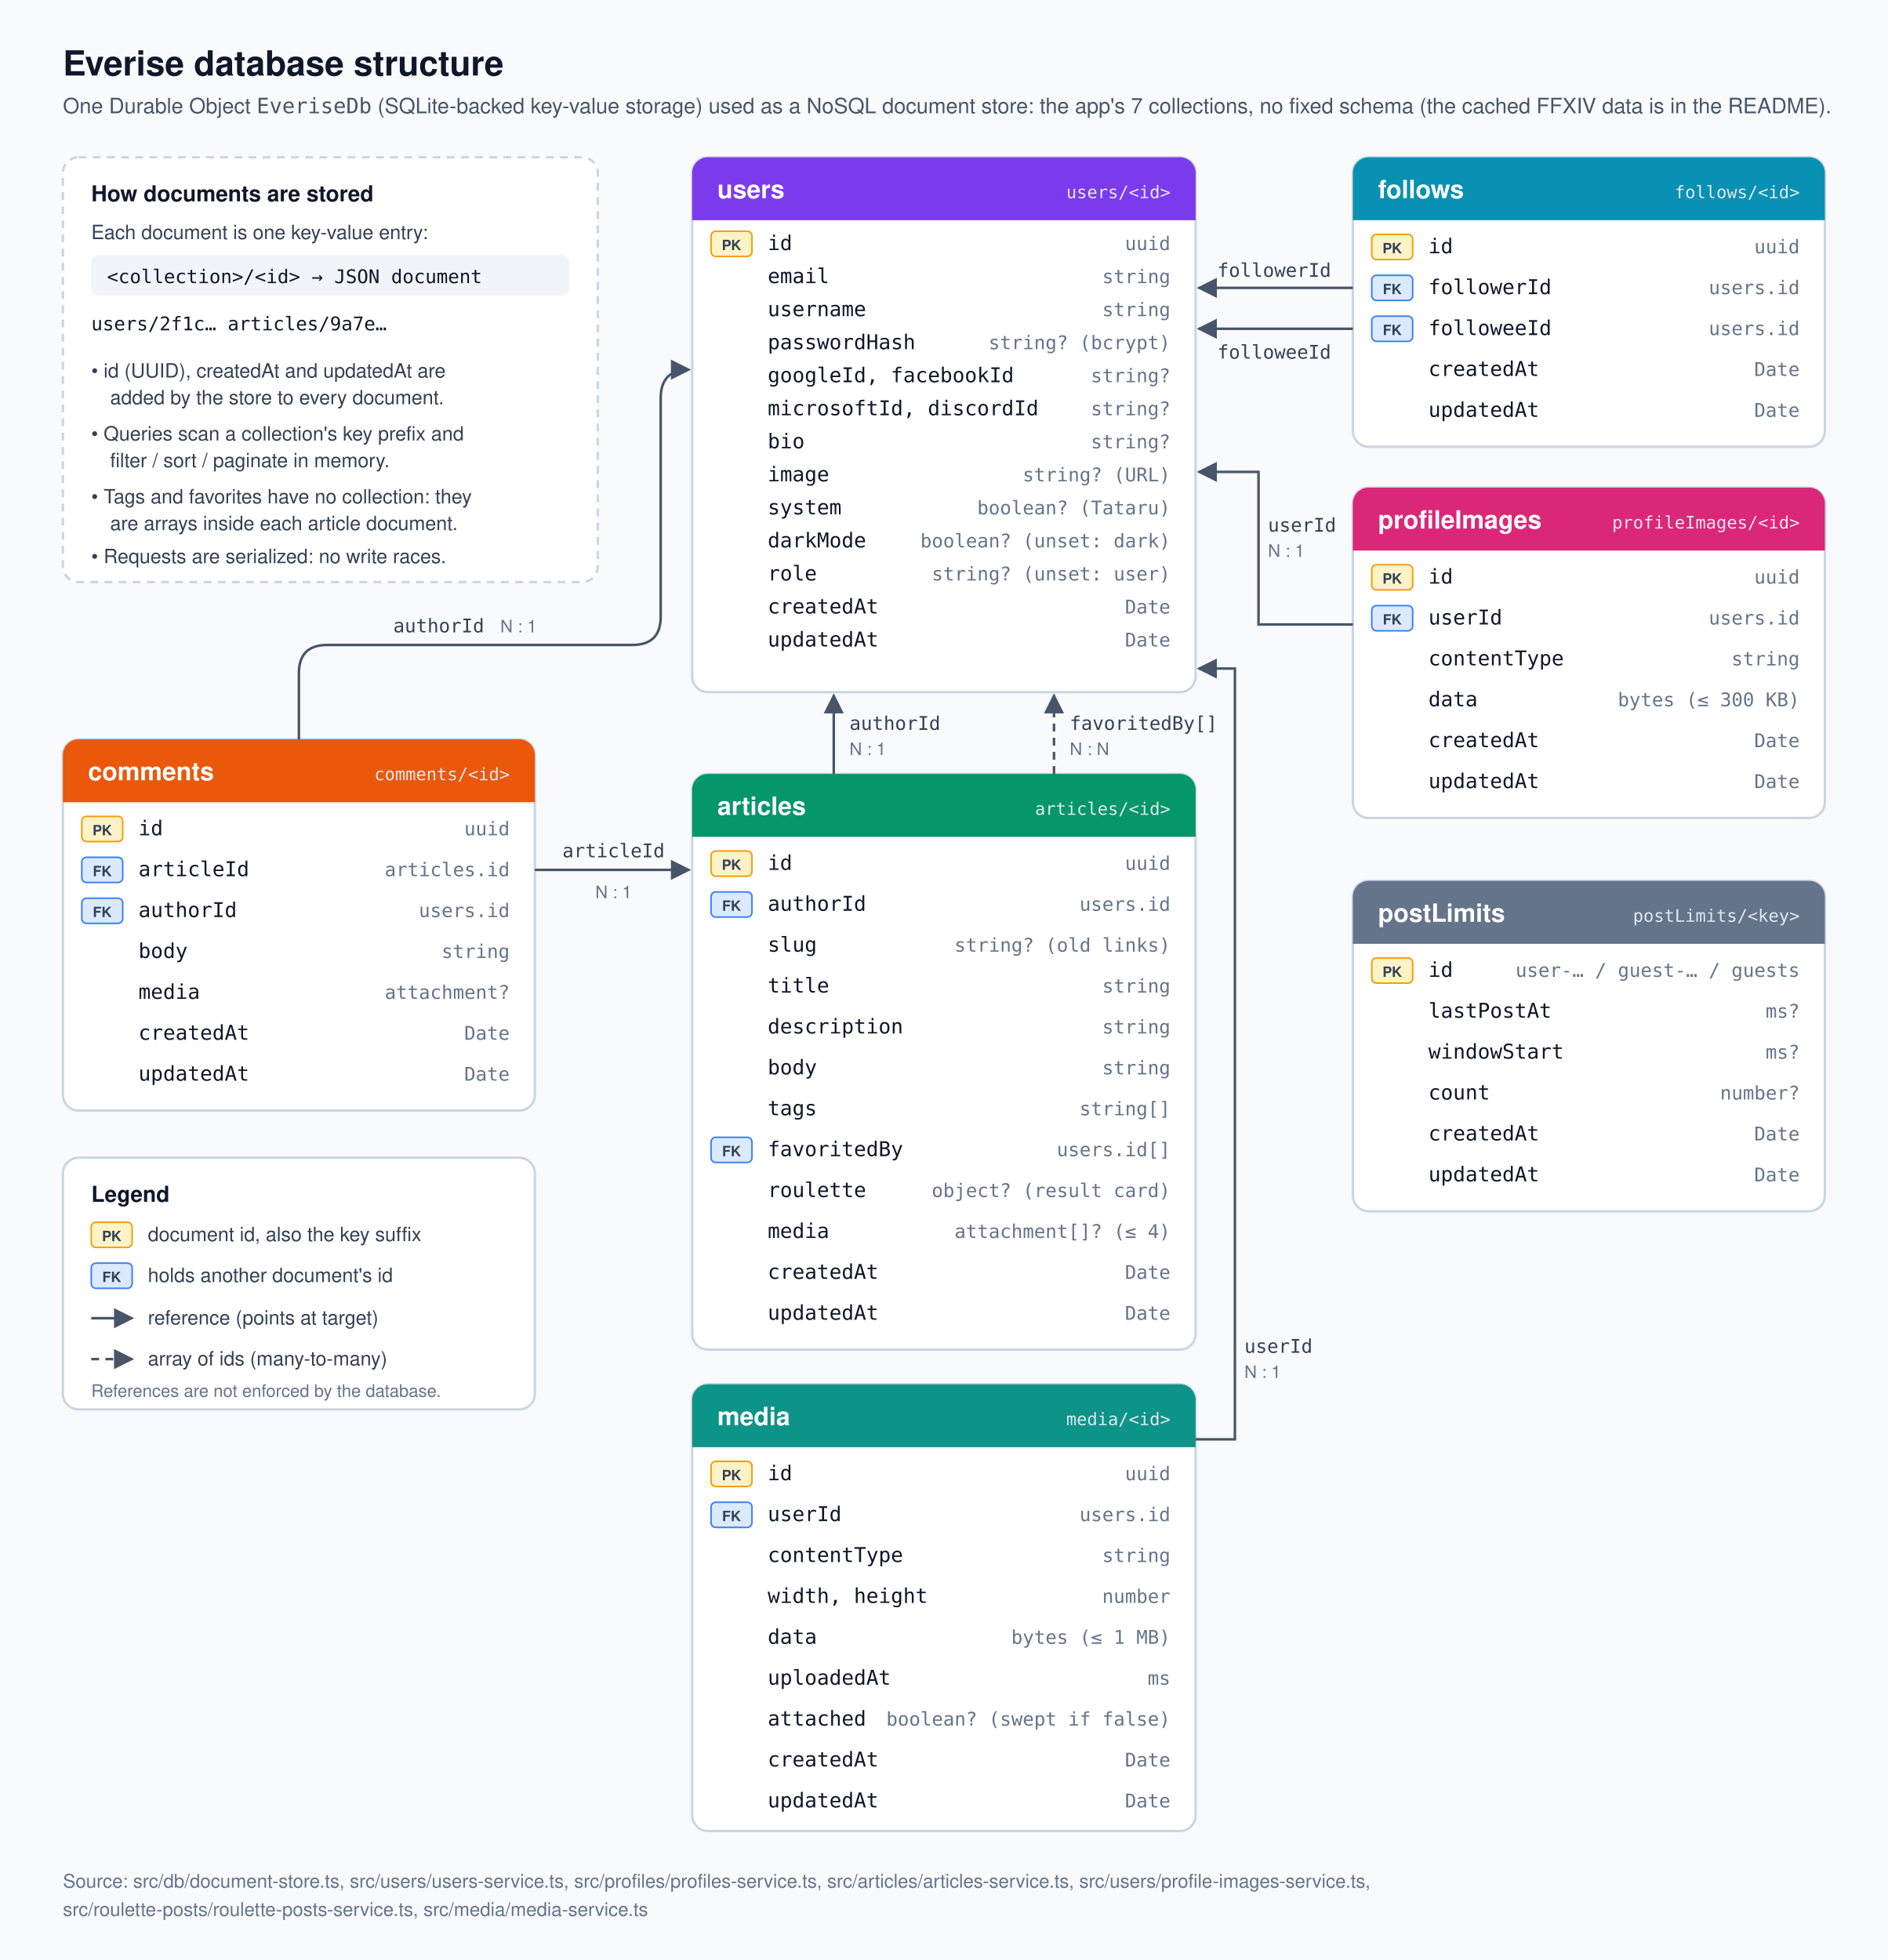
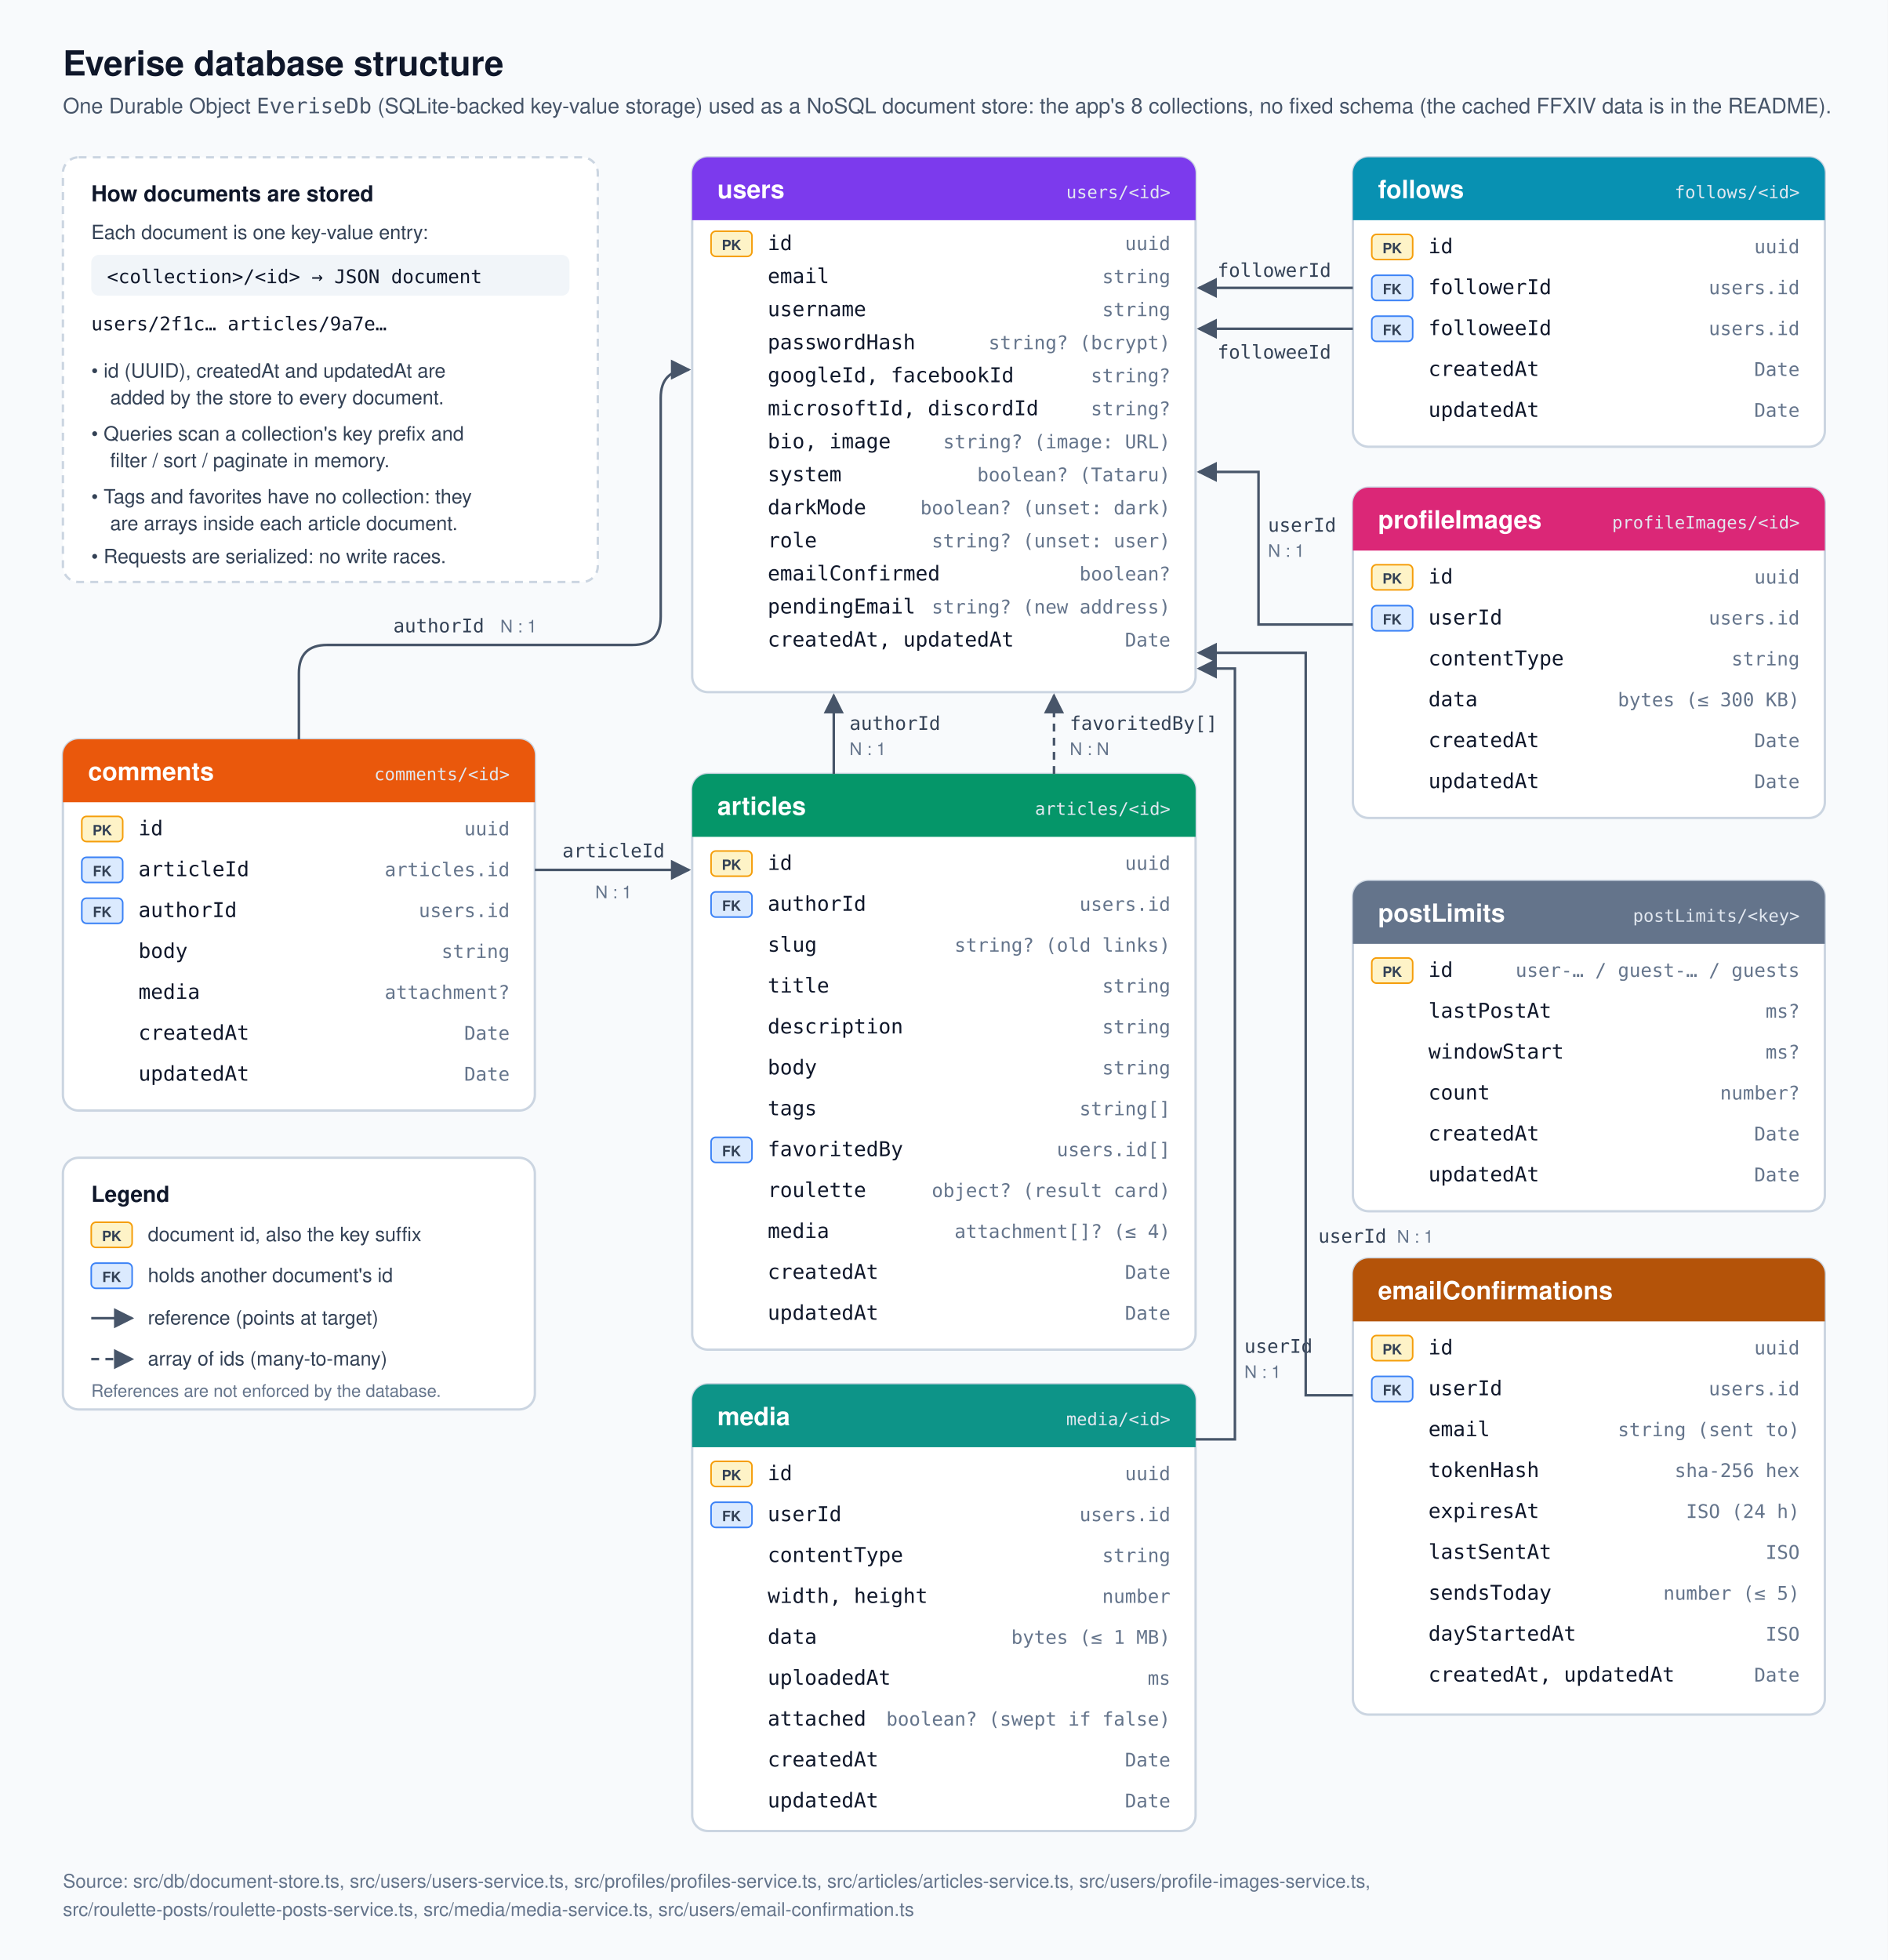
<svg xmlns="http://www.w3.org/2000/svg" width="1200" height="1246" viewBox="0 0 1200 1246" font-family="Segoe UI, Helvetica, Arial, sans-serif">
  <defs>
    <marker id="arrow" viewBox="0 0 10 10" refX="9" refY="5" markerWidth="8" markerHeight="8" orient="auto-start-reverse">
      <path d="M0,0 L10,5 L0,10 z" fill="#475569" />
    </marker>
    <style>
      .box { fill: #ffffff; stroke: #cbd5e1; stroke-width: 1.5; }
      .title { font-size: 16px; font-weight: 700; fill: #ffffff; }
      .key { font-size: 11px; fill: #e2e8f0; font-family: Consolas, Menlo, monospace; }
      .field { font-size: 13px; fill: #0f172a; font-family: Consolas, Menlo, monospace; }
      .type { font-size: 12px; fill: #64748b; font-family: Consolas, Menlo, monospace; }
      .pk { fill: #fef3c7; stroke: #f59e0b; }
      .fk { fill: #dbeafe; stroke: #3b82f6; }
      .badge { font-size: 9px; font-weight: 700; fill: #334155; }
      .rel { fill: none; stroke: #475569; stroke-width: 1.6; }
      .rel-label { font-size: 12px; fill: #334155; font-family: Consolas, Menlo, monospace; }
      .card { font-size: 11px; fill: #64748b; }
      .note-title { font-size: 14px; font-weight: 700; fill: #0f172a; }
      .note { font-size: 12.5px; fill: #334155; }
      .mono { font-family: Consolas, Menlo, monospace; font-size: 12px; fill: #0f172a; }
    </style>
  </defs>
  <rect width="1200" height="1246" fill="#f8fafc" />
  <text x="40" y="48" font-size="22" font-weight="700" fill="#0f172a">Everise database structure</text>
-   <text x="40" y="72" font-size="13.5" fill="#475569">One Durable Object <tspan font-family="Consolas, Menlo, monospace">EveriseDb</tspan> (SQLite-backed key-value storage) used as a NoSQL document store: the app's 7 collections, no fixed schema (the cached FFXIV data is in the README).</text>
+   <text x="40" y="72" font-size="13.5" fill="#475569">One Durable Object <tspan font-family="Consolas, Menlo, monospace">EveriseDb</tspan> (SQLite-backed key-value storage) used as a NoSQL document store: the app's 8 collections, no fixed schema (the cached FFXIV data is in the README).</text>
  <rect x="40" y="100" width="340" height="270" rx="10" fill="#ffffff" stroke="#cbd5e1" stroke-width="1.5" stroke-dasharray="5 4" />
  <text x="58" y="128" class="note-title">How documents are stored</text>
  <text x="58" y="152" class="note">Each document is one key-value entry:</text>
  <rect x="58" y="162" width="304" height="26" rx="5" fill="#f1f5f9" />
  <text x="68" y="180" class="mono">&lt;collection&gt;/&lt;id&gt;  →  JSON document</text>
  <text x="58" y="210" class="mono" fill="#475569">users/2f1c…    articles/9a7e…</text>
  <text x="58" y="240" class="note">• id (UUID), createdAt and updatedAt are</text>
  <text x="70" y="257" class="note">added by the store to every document.</text>
  <text x="58" y="280" class="note">• Queries scan a collection's key prefix and</text>
  <text x="70" y="297" class="note">filter / sort / paginate in memory.</text>
  <text x="58" y="320" class="note">• Tags and favorites have no collection: they</text>
  <text x="70" y="337" class="note">are arrays inside each article document.</text>
  <text x="58" y="358" class="note">• Requests are serialized: no write races.</text>
  <g>
    <rect x="440" y="100" width="320" height="340" rx="10" class="box" />
    <path d="M450,100 h300 a10,10 0 0 1 10,10 v30 h-320 v-30 a10,10 0 0 1 10,-10 z" fill="#7c3aed" />
    <text x="456" y="126" class="title">users</text>
    <text x="744" y="126" class="key" text-anchor="end">users/&lt;id&gt;</text>
    <rect x="452" y="147" width="26" height="16" rx="3" class="pk" />
    <text x="465" y="159" class="badge" text-anchor="middle">PK</text>
    <text x="488" y="159" class="field">id</text>
    <text x="744" y="159" class="type" text-anchor="end">uuid</text>
    <text x="488" y="180" class="field">email</text>
    <text x="744" y="180" class="type" text-anchor="end">string</text>
    <text x="488" y="201" class="field">username</text>
    <text x="744" y="201" class="type" text-anchor="end">string</text>
    <text x="488" y="222" class="field">passwordHash</text>
    <text x="744" y="222" class="type" text-anchor="end">string? (bcrypt)</text>
    <text x="488" y="243" class="field">googleId, facebookId</text>
    <text x="744" y="243" class="type" text-anchor="end">string?</text>
    <text x="488" y="264" class="field">microsoftId, discordId</text>
    <text x="744" y="264" class="type" text-anchor="end">string?</text>
-     <text x="488" y="285" class="field">bio</text>
-     <text x="744" y="285" class="type" text-anchor="end">string?</text>
-     <text x="488" y="306" class="field">image</text>
-     <text x="744" y="306" class="type" text-anchor="end">string? (URL)</text>
-     <text x="488" y="327" class="field">system</text>
-     <text x="744" y="327" class="type" text-anchor="end">boolean? (Tataru)</text>
-     <text x="488" y="348" class="field">darkMode</text>
-     <text x="744" y="348" class="type" text-anchor="end">boolean? (unset: dark)</text>
-     <text x="488" y="369" class="field">role</text>
-     <text x="744" y="369" class="type" text-anchor="end">string? (unset: user)</text>
-     <text x="488" y="390" class="field">createdAt</text>
-     <text x="744" y="390" class="type" text-anchor="end">Date</text>
-     <text x="488" y="411" class="field">updatedAt</text>
+     <text x="488" y="285" class="field">bio, image</text>
+     <text x="744" y="285" class="type" text-anchor="end">string? (image: URL)</text>
+     <text x="488" y="306" class="field">system</text>
+     <text x="744" y="306" class="type" text-anchor="end">boolean? (Tataru)</text>
+     <text x="488" y="327" class="field">darkMode</text>
+     <text x="744" y="327" class="type" text-anchor="end">boolean? (unset: dark)</text>
+     <text x="488" y="348" class="field">role</text>
+     <text x="744" y="348" class="type" text-anchor="end">string? (unset: user)</text>
+     <text x="488" y="369" class="field">emailConfirmed</text>
+     <text x="744" y="369" class="type" text-anchor="end">boolean?</text>
+     <text x="488" y="390" class="field">pendingEmail</text>
+     <text x="744" y="390" class="type" text-anchor="end">string? (new address)</text>
+     <text x="488" y="411" class="field">createdAt, updatedAt</text>
    <text x="744" y="411" class="type" text-anchor="end">Date</text>
  </g>
  <g>
    <rect x="860" y="100" width="300" height="184" rx="10" class="box" />
    <path d="M870,100 h280 a10,10 0 0 1 10,10 v30 h-300 v-30 a10,10 0 0 1 10,-10 z" fill="#0891b2" />
    <text x="876" y="126" class="title">follows</text>
    <text x="1144" y="126" class="key" text-anchor="end">follows/&lt;id&gt;</text>
    <rect x="872" y="149" width="26" height="16" rx="3" class="pk" />
    <text x="885" y="161" class="badge" text-anchor="middle">PK</text>
    <text x="908" y="161" class="field">id</text>
    <text x="1144" y="161" class="type" text-anchor="end">uuid</text>
    <rect x="872" y="175" width="26" height="16" rx="3" class="fk" />
    <text x="885" y="187" class="badge" text-anchor="middle">FK</text>
    <text x="908" y="187" class="field">followerId</text>
    <text x="1144" y="187" class="type" text-anchor="end">users.id</text>
    <rect x="872" y="201" width="26" height="16" rx="3" class="fk" />
    <text x="885" y="213" class="badge" text-anchor="middle">FK</text>
    <text x="908" y="213" class="field">followeeId</text>
    <text x="1144" y="213" class="type" text-anchor="end">users.id</text>
    <text x="908" y="239" class="field">createdAt</text>
    <text x="1144" y="239" class="type" text-anchor="end">Date</text>
    <text x="908" y="265" class="field">updatedAt</text>
    <text x="1144" y="265" class="type" text-anchor="end">Date</text>
  </g>
  <g transform="translate(0 52)">
    <rect x="440" y="440" width="320" height="366" rx="10" class="box" />
    <path d="M450,440 h300 a10,10 0 0 1 10,10 v30 h-320 v-30 a10,10 0 0 1 10,-10 z" fill="#059669" />
    <text x="456" y="466" class="title">articles</text>
    <text x="744" y="466" class="key" text-anchor="end">articles/&lt;id&gt;</text>
    <rect x="452" y="489" width="26" height="16" rx="3" class="pk" />
    <text x="465" y="501" class="badge" text-anchor="middle">PK</text>
    <text x="488" y="501" class="field">id</text>
    <text x="744" y="501" class="type" text-anchor="end">uuid</text>
    <rect x="452" y="515" width="26" height="16" rx="3" class="fk" />
    <text x="465" y="527" class="badge" text-anchor="middle">FK</text>
    <text x="488" y="527" class="field">authorId</text>
    <text x="744" y="527" class="type" text-anchor="end">users.id</text>
    <text x="488" y="553" class="field">slug</text>
    <text x="744" y="553" class="type" text-anchor="end">string? (old links)</text>
    <text x="488" y="579" class="field">title</text>
    <text x="744" y="579" class="type" text-anchor="end">string</text>
    <text x="488" y="605" class="field">description</text>
    <text x="744" y="605" class="type" text-anchor="end">string</text>
    <text x="488" y="631" class="field">body</text>
    <text x="744" y="631" class="type" text-anchor="end">string</text>
    <text x="488" y="657" class="field">tags</text>
    <text x="744" y="657" class="type" text-anchor="end">string[]</text>
    <rect x="452" y="671" width="26" height="16" rx="3" class="fk" />
    <text x="465" y="683" class="badge" text-anchor="middle">FK</text>
    <text x="488" y="683" class="field">favoritedBy</text>
    <text x="744" y="683" class="type" text-anchor="end">users.id[]</text>
    <text x="488" y="709" class="field">roulette</text>
    <text x="744" y="709" class="type" text-anchor="end">object? (result card)</text>
    <text x="488" y="735" class="field">media</text>
    <text x="744" y="735" class="type" text-anchor="end">attachment[]? (≤ 4)</text>
    <text x="488" y="761" class="field">createdAt</text>
    <text x="744" y="761" class="type" text-anchor="end">Date</text>
    <text x="488" y="787" class="field">updatedAt</text>
    <text x="744" y="787" class="type" text-anchor="end">Date</text>
  </g>
  <g>
    <rect x="40" y="470" width="300" height="236" rx="10" class="box" />
    <path d="M50,470 h280 a10,10 0 0 1 10,10 v30 h-300 v-30 a10,10 0 0 1 10,-10 z" fill="#ea580c" />
    <text x="56" y="496" class="title">comments</text>
    <text x="324" y="496" class="key" text-anchor="end">comments/&lt;id&gt;</text>
    <rect x="52" y="519" width="26" height="16" rx="3" class="pk" />
    <text x="65" y="531" class="badge" text-anchor="middle">PK</text>
    <text x="88" y="531" class="field">id</text>
    <text x="324" y="531" class="type" text-anchor="end">uuid</text>
    <rect x="52" y="545" width="26" height="16" rx="3" class="fk" />
    <text x="65" y="557" class="badge" text-anchor="middle">FK</text>
    <text x="88" y="557" class="field">articleId</text>
    <text x="324" y="557" class="type" text-anchor="end">articles.id</text>
    <rect x="52" y="571" width="26" height="16" rx="3" class="fk" />
    <text x="65" y="583" class="badge" text-anchor="middle">FK</text>
    <text x="88" y="583" class="field">authorId</text>
    <text x="324" y="583" class="type" text-anchor="end">users.id</text>
    <text x="88" y="609" class="field">body</text>
    <text x="324" y="609" class="type" text-anchor="end">string</text>
    <text x="88" y="635" class="field">media</text>
    <text x="324" y="635" class="type" text-anchor="end">attachment?</text>
    <text x="88" y="661" class="field">createdAt</text>
    <text x="324" y="661" class="type" text-anchor="end">Date</text>
    <text x="88" y="687" class="field">updatedAt</text>
    <text x="324" y="687" class="type" text-anchor="end">Date</text>
  </g>
  <path d="M860,183 H762" class="rel" marker-end="url(#arrow)" />
  <text x="810" y="176" class="rel-label" text-anchor="middle">followerId</text>
  <path d="M860,209 H762" class="rel" marker-end="url(#arrow)" />
  <text x="810" y="228" class="rel-label" text-anchor="middle">followeeId</text>
  <path d="M530,492 V442" class="rel" marker-end="url(#arrow)" />
  <text x="540" y="464" class="rel-label">authorId</text>
  <text x="540" y="480" class="card">N : 1</text>
  <path d="M670,492 V442" class="rel" stroke-dasharray="5 4" marker-end="url(#arrow)" />
  <text x="680" y="464" class="rel-label">favoritedBy[]</text>
  <text x="680" y="480" class="card">N : N</text>
  <path d="M340,553 H438" class="rel" marker-end="url(#arrow)" />
  <text x="390" y="545" class="rel-label" text-anchor="middle">articleId</text>
  <text x="390" y="571" class="card" text-anchor="middle">N : 1</text>
  <path d="M190,470 V428 Q190,410 208,410 H402 Q420,410 420,392 V253 Q420,235 438,235" class="rel" marker-end="url(#arrow)" />
  <text x="250" y="402" class="rel-label">authorId</text>
  <text x="318" y="402" class="card">N : 1</text>
  <g>
    <rect x="860" y="310" width="300" height="210" rx="10" class="box" />
    <path d="M870,310 h280 a10,10 0 0 1 10,10 v30 h-300 v-30 a10,10 0 0 1 10,-10 z" fill="#db2777" />
    <text x="876" y="336" class="title">profileImages</text>
    <text x="1144" y="336" class="key" text-anchor="end">profileImages/&lt;id&gt;</text>
    <rect x="872" y="359" width="26" height="16" rx="3" class="pk" />
    <text x="885" y="371" class="badge" text-anchor="middle">PK</text>
    <text x="908" y="371" class="field">id</text>
    <text x="1144" y="371" class="type" text-anchor="end">uuid</text>
    <rect x="872" y="385" width="26" height="16" rx="3" class="fk" />
    <text x="885" y="397" class="badge" text-anchor="middle">FK</text>
    <text x="908" y="397" class="field">userId</text>
    <text x="1144" y="397" class="type" text-anchor="end">users.id</text>
    <text x="908" y="423" class="field">contentType</text>
    <text x="1144" y="423" class="type" text-anchor="end">string</text>
    <text x="908" y="449" class="field">data</text>
    <text x="1144" y="449" class="type" text-anchor="end">bytes (≤ 300 KB)</text>
    <text x="908" y="475" class="field">createdAt</text>
    <text x="1144" y="475" class="type" text-anchor="end">Date</text>
    <text x="908" y="501" class="field">updatedAt</text>
    <text x="1144" y="501" class="type" text-anchor="end">Date</text>
  </g>
  <path d="M860,397 H800 V300 H762" class="rel" marker-end="url(#arrow)" />
  <text x="806" y="338" class="rel-label">userId</text>
  <text x="806" y="354" class="card">N : 1</text>
  <g>
    <rect x="860" y="560" width="300" height="210" rx="10" class="box" />
    <path d="M870,560 h280 a10,10 0 0 1 10,10 v30 h-300 v-30 a10,10 0 0 1 10,-10 z" fill="#64748b" />
    <text x="876" y="586" class="title">postLimits</text>
    <text x="1144" y="586" class="key" text-anchor="end">postLimits/&lt;key&gt;</text>
    <rect x="872" y="609" width="26" height="16" rx="3" class="pk" />
    <text x="885" y="621" class="badge" text-anchor="middle">PK</text>
    <text x="908" y="621" class="field">id</text>
    <text x="1144" y="621" class="type" text-anchor="end">user-… / guest-… / guests</text>
    <text x="908" y="647" class="field">lastPostAt</text>
    <text x="1144" y="647" class="type" text-anchor="end">ms?</text>
    <text x="908" y="673" class="field">windowStart</text>
    <text x="1144" y="673" class="type" text-anchor="end">ms?</text>
    <text x="908" y="699" class="field">count</text>
    <text x="1144" y="699" class="type" text-anchor="end">number?</text>
    <text x="908" y="725" class="field">createdAt</text>
    <text x="1144" y="725" class="type" text-anchor="end">Date</text>
    <text x="908" y="751" class="field">updatedAt</text>
    <text x="1144" y="751" class="type" text-anchor="end">Date</text>
  </g>
  <g>
    <rect x="440" y="880" width="320" height="284" rx="10" class="box" />
    <path d="M450,880 h300 a10,10 0 0 1 10,10 v30 h-320 v-30 a10,10 0 0 1 10,-10 z" fill="#0d9488" />
    <text x="456" y="906" class="title">media</text>
    <text x="744" y="906" class="key" text-anchor="end">media/&lt;id&gt;</text>
    <rect x="452" y="929" width="26" height="16" rx="3" class="pk" />
    <text x="465" y="941" class="badge" text-anchor="middle">PK</text>
    <text x="488" y="941" class="field">id</text>
    <text x="744" y="941" class="type" text-anchor="end">uuid</text>
    <rect x="452" y="955" width="26" height="16" rx="3" class="fk" />
    <text x="465" y="967" class="badge" text-anchor="middle">FK</text>
    <text x="488" y="967" class="field">userId</text>
    <text x="744" y="967" class="type" text-anchor="end">users.id</text>
    <text x="488" y="993" class="field">contentType</text>
    <text x="744" y="993" class="type" text-anchor="end">string</text>
    <text x="488" y="1019" class="field">width, height</text>
    <text x="744" y="1019" class="type" text-anchor="end">number</text>
    <text x="488" y="1045" class="field">data</text>
    <text x="744" y="1045" class="type" text-anchor="end">bytes (≤ 1 MB)</text>
    <text x="488" y="1071" class="field">uploadedAt</text>
    <text x="744" y="1071" class="type" text-anchor="end">ms</text>
    <text x="488" y="1097" class="field">attached</text>
    <text x="744" y="1097" class="type" text-anchor="end">boolean? (swept if false)</text>
    <text x="488" y="1123" class="field">createdAt</text>
    <text x="744" y="1123" class="type" text-anchor="end">Date</text>
    <text x="488" y="1149" class="field">updatedAt</text>
    <text x="744" y="1149" class="type" text-anchor="end">Date</text>
  </g>
  <path d="M760,915 H785 V425 H762" class="rel" marker-end="url(#arrow)" />
  <text x="791" y="860" class="rel-label">userId</text>
  <text x="791" y="876" class="card">N : 1</text>
+   <g>
+     <rect x="860" y="800" width="300" height="290" rx="10" class="box" />
+     <path d="M870,800 h280 a10,10 0 0 1 10,10 v30 h-300 v-30 a10,10 0 0 1 10,-10 z" fill="#b45309" />
+     <text x="876" y="826" class="title">emailConfirmations</text>
+     <rect x="872" y="849" width="26" height="16" rx="3" class="pk" />
+     <text x="885" y="861" class="badge" text-anchor="middle">PK</text>
+     <text x="908" y="861" class="field">id</text>
+     <text x="1144" y="861" class="type" text-anchor="end">uuid</text>
+     <rect x="872" y="875" width="26" height="16" rx="3" class="fk" />
+     <text x="885" y="887" class="badge" text-anchor="middle">FK</text>
+     <text x="908" y="887" class="field">userId</text>
+     <text x="1144" y="887" class="type" text-anchor="end">users.id</text>
+     <text x="908" y="913" class="field">email</text>
+     <text x="1144" y="913" class="type" text-anchor="end">string (sent to)</text>
+     <text x="908" y="939" class="field">tokenHash</text>
+     <text x="1144" y="939" class="type" text-anchor="end">sha-256 hex</text>
+     <text x="908" y="965" class="field">expiresAt</text>
+     <text x="1144" y="965" class="type" text-anchor="end">ISO (24 h)</text>
+     <text x="908" y="991" class="field">lastSentAt</text>
+     <text x="1144" y="991" class="type" text-anchor="end">ISO</text>
+     <text x="908" y="1017" class="field">sendsToday</text>
+     <text x="1144" y="1017" class="type" text-anchor="end">number (≤ 5)</text>
+     <text x="908" y="1043" class="field">dayStartedAt</text>
+     <text x="1144" y="1043" class="type" text-anchor="end">ISO</text>
+     <text x="908" y="1069" class="field">createdAt, updatedAt</text>
+     <text x="1144" y="1069" class="type" text-anchor="end">Date</text>
+   </g>
+   <path d="M860,887 H830 V415 H762" class="rel" marker-end="url(#arrow)" />
+   <text x="838" y="790" class="rel-label">userId</text>
+   <text x="888" y="790" class="card">N : 1</text>
  <g transform="translate(0 26)">
    <rect x="40" y="710" width="300" height="160" rx="10" fill="#ffffff" stroke="#cbd5e1" stroke-width="1.5" />
    <text x="58" y="738" class="note-title">Legend</text>
    <rect x="58" y="751" width="26" height="16" rx="3" class="pk" />
    <text x="71" y="763" class="badge" text-anchor="middle">PK</text>
    <text x="94" y="763" class="note">document id, also the key suffix</text>
    <rect x="58" y="777" width="26" height="16" rx="3" class="fk" />
    <text x="71" y="789" class="badge" text-anchor="middle">FK</text>
    <text x="94" y="789" class="note">holds another document's id</text>
    <path d="M58,812 H84" class="rel" marker-end="url(#arrow)" />
    <text x="94" y="816" class="note">reference (points at target)</text>
    <path d="M58,838 H84" class="rel" stroke-dasharray="5 4" marker-end="url(#arrow)" />
    <text x="94" y="842" class="note">array of ids (many-to-many)</text>
    <text x="58" y="862" class="card">References are not enforced by the database.</text>
  </g>
  <text x="40" y="1200" font-size="12" fill="#64748b">Source: src/db/document-store.ts, src/users/users-service.ts, src/profiles/profiles-service.ts, src/articles/articles-service.ts, src/users/profile-images-service.ts,</text>
-   <text x="40" y="1218" font-size="12" fill="#64748b">src/roulette-posts/roulette-posts-service.ts, src/media/media-service.ts</text>
+   <text x="40" y="1218" font-size="12" fill="#64748b">src/roulette-posts/roulette-posts-service.ts, src/media/media-service.ts, src/users/email-confirmation.ts</text>
</svg>
